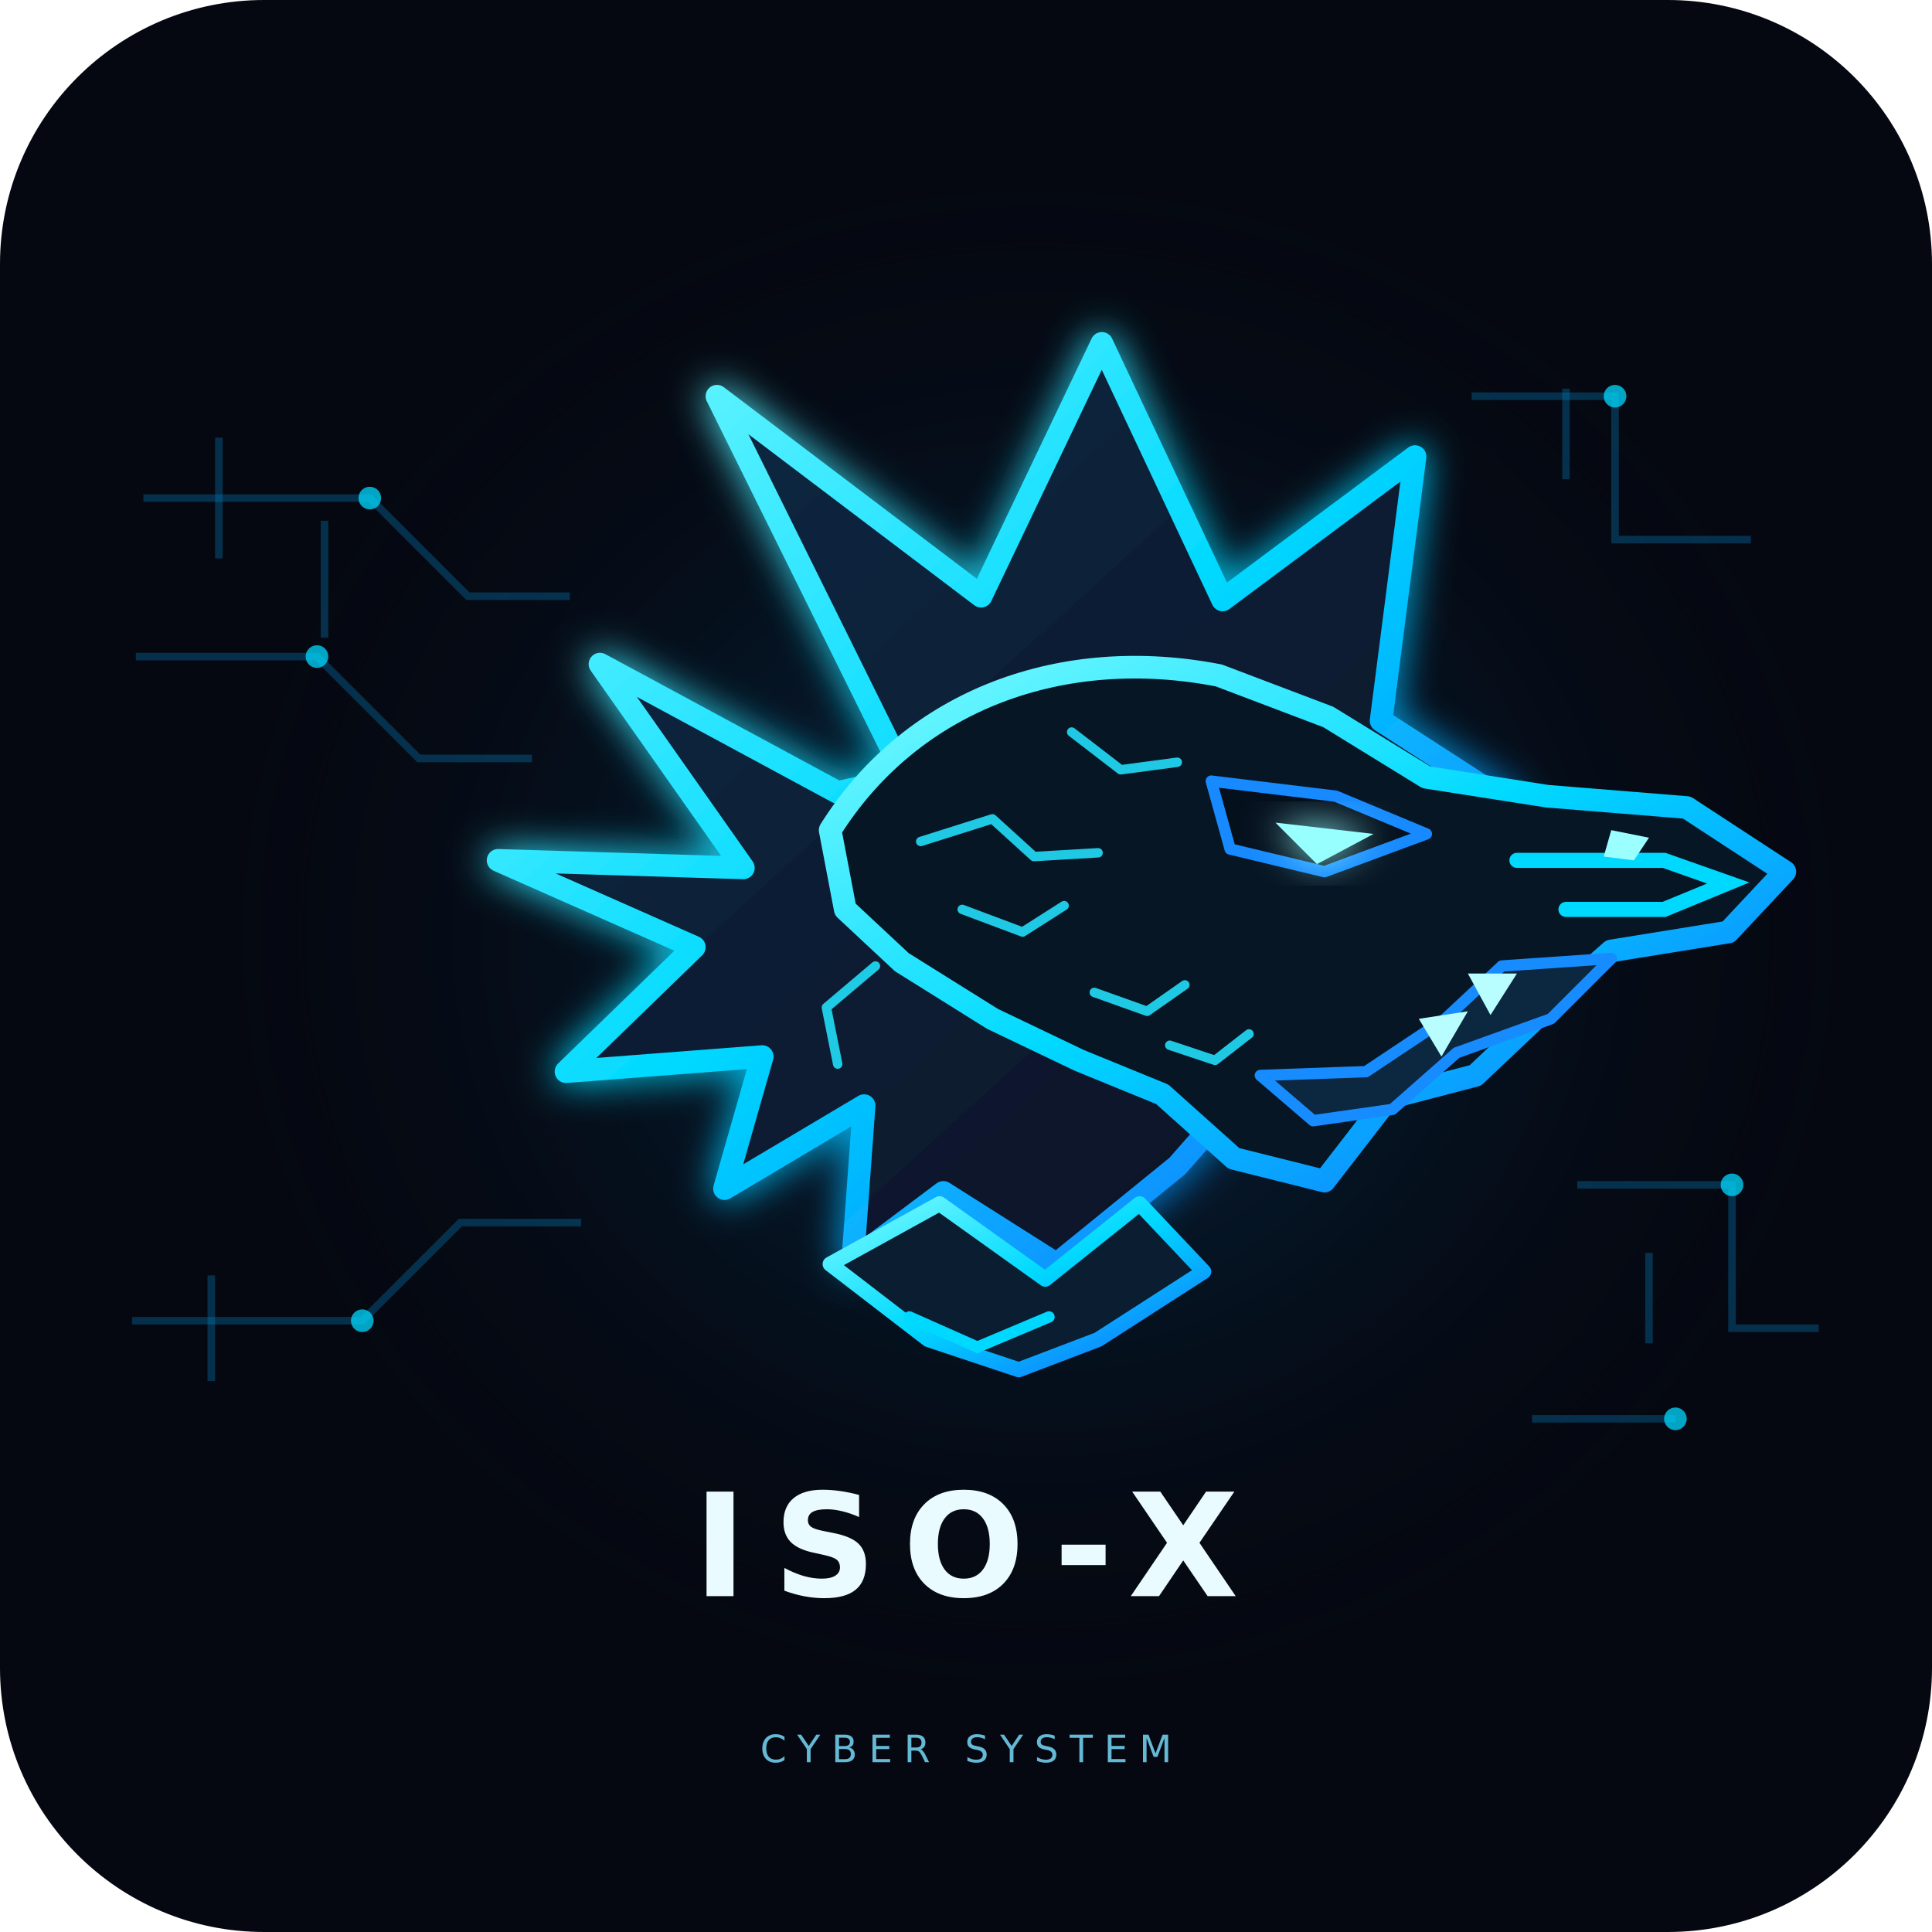
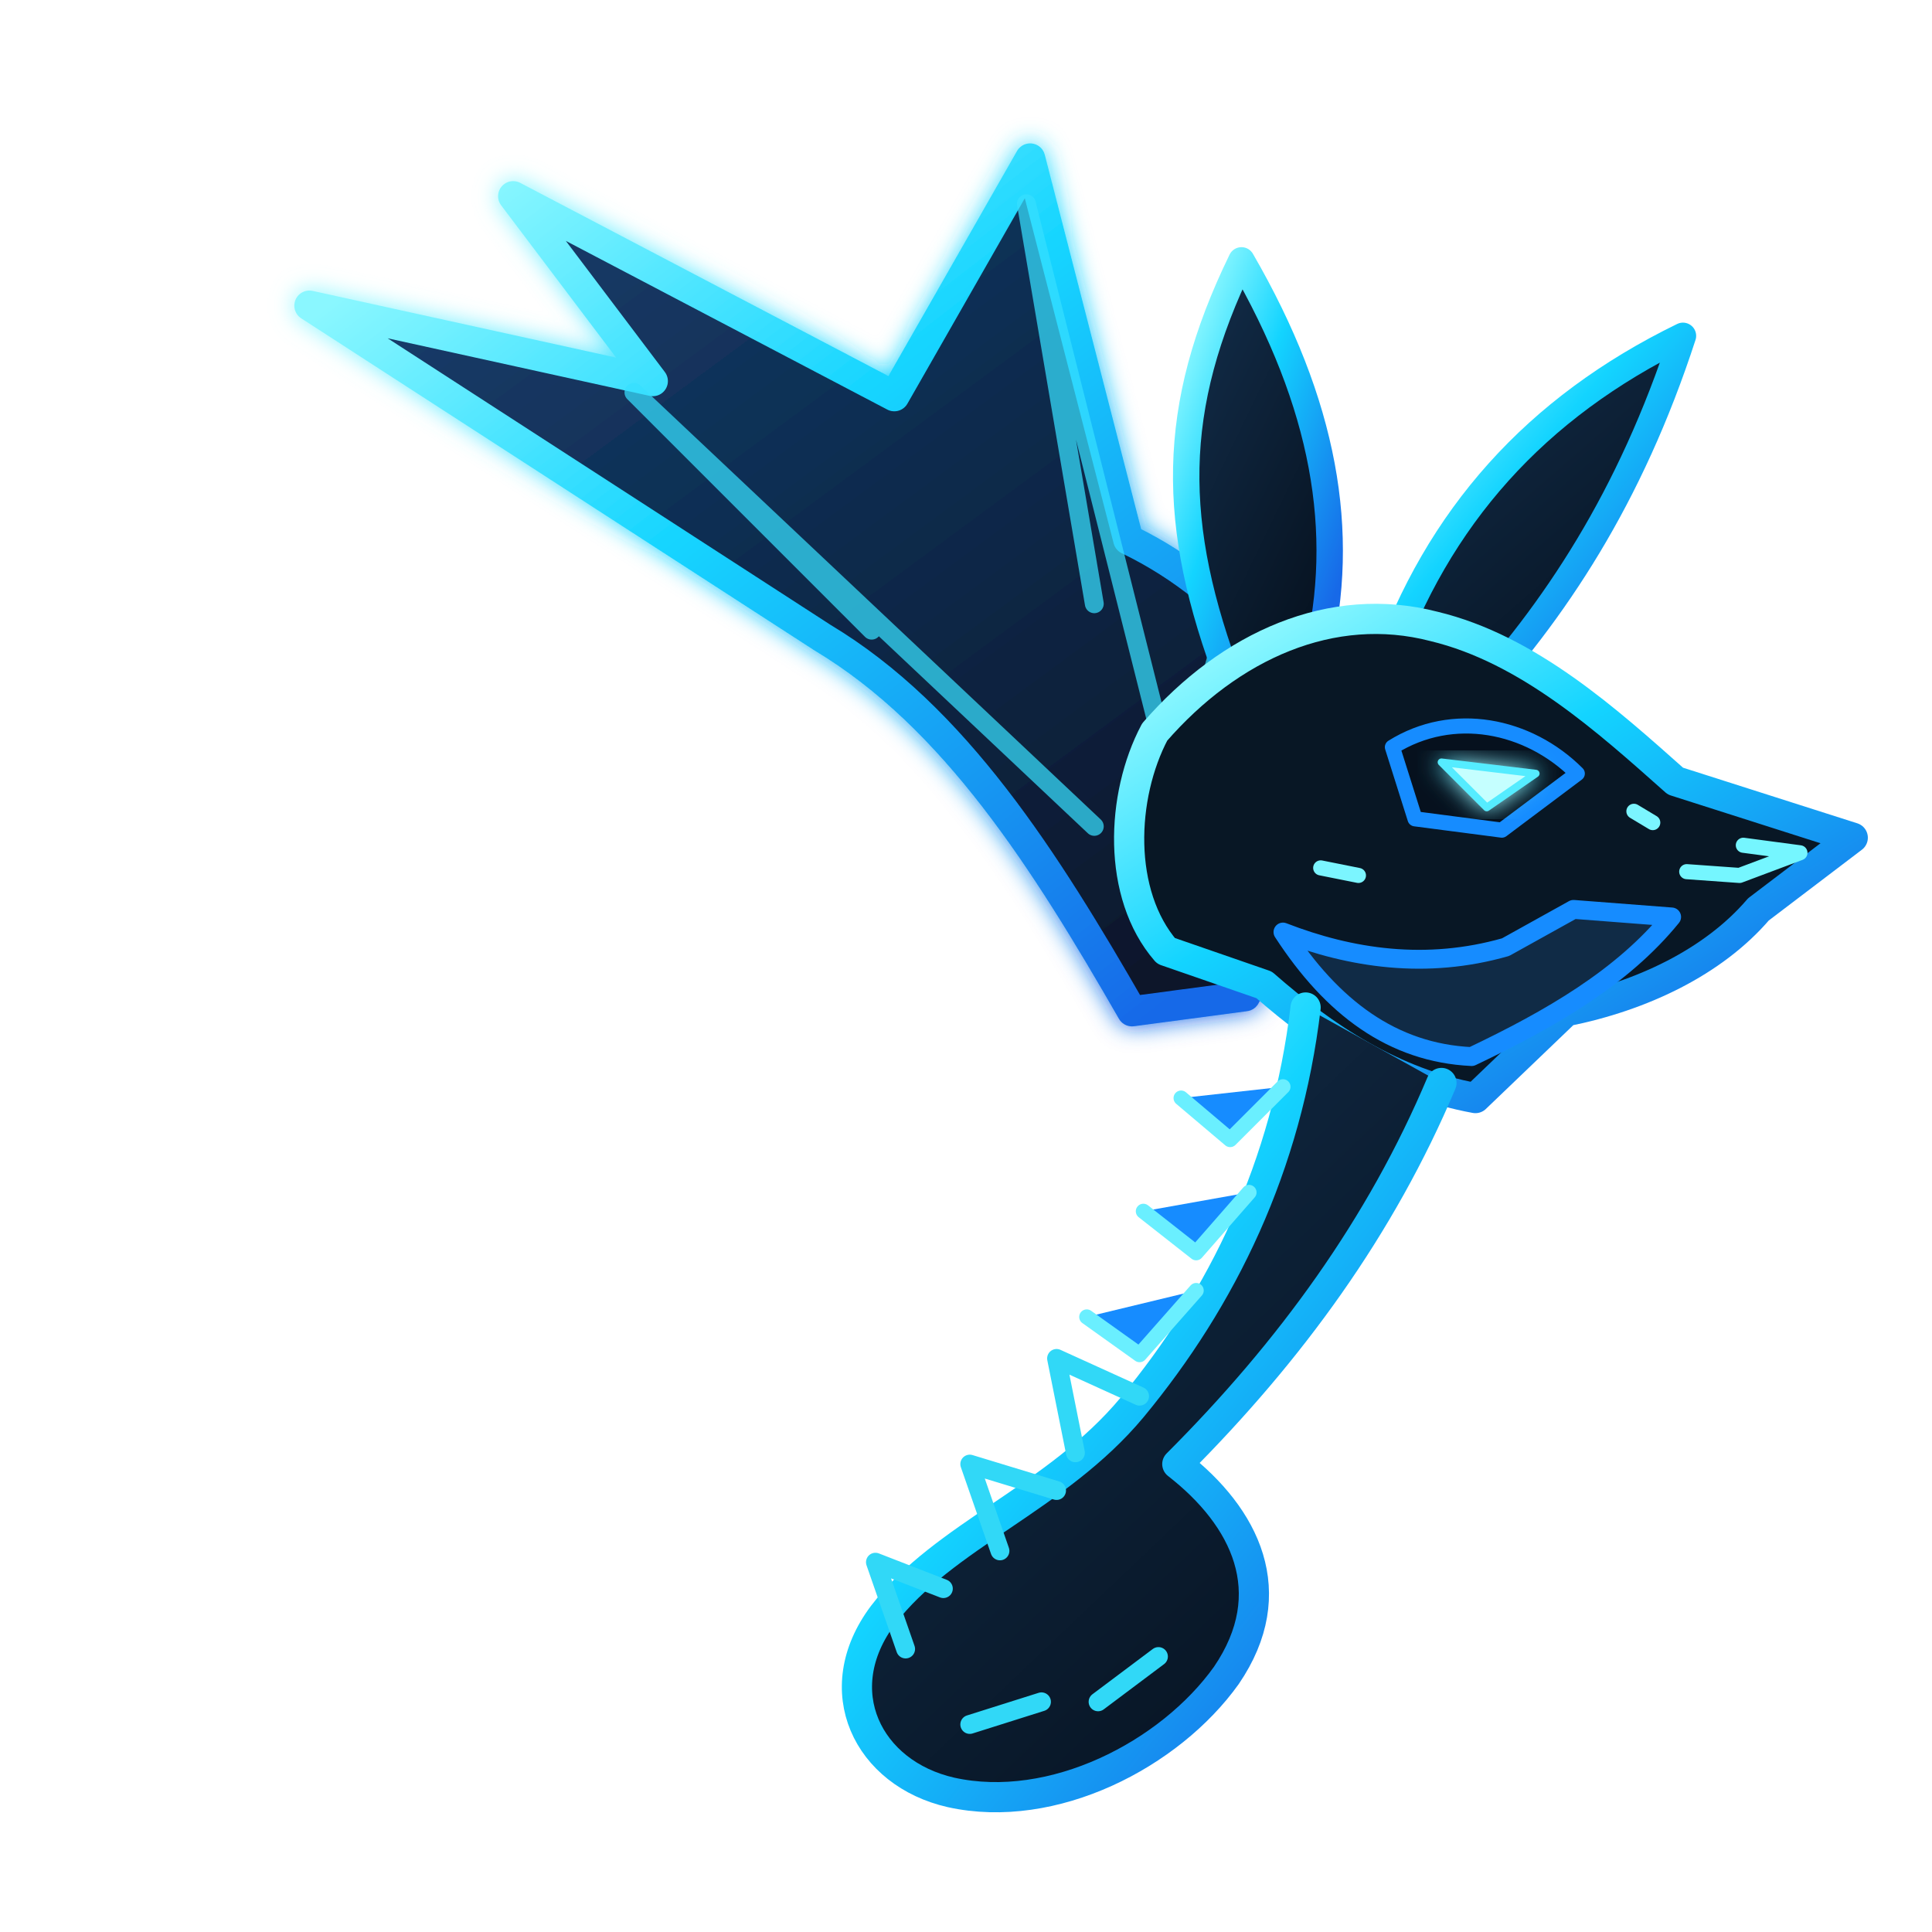
<svg xmlns="http://www.w3.org/2000/svg" viewBox="0 0 512 512" role="img" aria-labelledby="title desc">
  <defs>
-     <linearGradient id="neon" x1="0" y1="0" x2="1" y2="1">
-       <stop offset="0" stop-color="#7AFBFF" />
-       <stop offset=".48" stop-color="#00D9FF" />
-       <stop offset="1" stop-color="#1467FF" />
+     <linearGradient id="azure" x1=".12" y1=".08" x2=".9" y2=".92">
+       <stop stop-color="#8AF7FF" />
+       <stop offset=".38" stop-color="#13D4FF" />
+       <stop offset="1" stop-color="#1769E8" />
    </linearGradient>
-     <linearGradient id="armor" x1="0" y1="0" x2="1" y2="1">
-       <stop offset="0" stop-color="#102B48" />
-       <stop offset="1" stop-color="#06101F" />
+     <linearGradient id="membrane" x1=".1" y1=".1" x2=".9" y2="1">
+       <stop stop-color="#153D6C" />
+       <stop offset="1" stop-color="#071426" />
    </linearGradient>
-     <radialGradient id="halo">
-       <stop offset="0" stop-color="#06385B" stop-opacity=".78" />
-       <stop offset="1" stop-color="#050811" stop-opacity="0" />
-     </radialGradient>
-     <filter id="glow" x="-50%" y="-50%" width="200%" height="200%">
-       <feGaussianBlur stdDeviation="5" result="b" />
+     <linearGradient id="shadow" x1=".15" y1="0" x2=".85" y2="1">
+       <stop stop-color="#122D4A" />
+       <stop offset="1" stop-color="#06111E" />
+     </linearGradient>
+     <filter id="glow" x="-.25" y="-.25" width="1.5" height="1.5">
+       <feGaussianBlur stdDeviation="3" result="blur" />
      <feMerge>
-         <feMergeNode in="b" />
+         <feMergeNode in="blur" />
        <feMergeNode in="SourceGraphic" />
      </feMerge>
    </filter>
-     <filter id="soft" x="-40%" y="-40%" width="180%" height="180%">
-       <feGaussianBlur stdDeviation="12" />
-     </filter>
  </defs>
-   <rect width="512" height="512" rx="70" fill="#050811" />
-   <ellipse cx="275" cy="248" rx="226" ry="210" fill="url(#halo)" />
-   <g fill="none" stroke="#0879B5" stroke-opacity=".36" stroke-width="2">
-     <path d="M38 132H98L124 158H151M36 174H84L111 201H141M35 350H96L122 324H154M390 105H428V143H464M418 314H459V352H482M406 376H444" />
-     <path d="M58 116v32m28-10v31m-30 169v28m359-263v24m22 205v24" />
+   <g stroke-linecap="round" stroke-linejoin="round">
+     <path d="M300 268C277 228 253 190 218 169L82 81 173 101 136 52 237 105 273 42 299 143C328 157 349 184 356 214L330 264Z" fill="url(#membrane)" stroke="url(#azure)" stroke-width="8" filter="url(#glow)" />
+     <path d="M290 219 168 104 231 167M310 205 272 54 290 160M330 213 339 115 320 183" fill="none" stroke="#36DFFF" stroke-opacity=".72" stroke-width="5" />
+     <path d="M326 181C310 139 310 108 329 69 351 107 357 141 349 174Z" fill="url(#shadow)" stroke="url(#azure)" stroke-width="7" />
+     <path d="M367 177C381 137 407 108 446 89 432 132 412 162 389 187Z" fill="url(#shadow)" stroke="url(#azure)" stroke-width="7" />
+     <path d="M306 194C326 171 353 159 380 166 405 172 426 191 444 207L491 222 466 241C454 255 435 264 415 268L391 291C369 287 351 275 335 261L309 252C296 237 297 211 306 194Z" fill="#081725" stroke="url(#azure)" stroke-width="8" />
+     <path d="M340 247C358 254 378 257 399 251L417 241 443 243C430 259 411 270 390 280 369 279 353 267 340 247Z" fill="#102B46" stroke="#168CFF" stroke-width="5" />
+     <path d="M369 198C385 188 405 192 418 205L398 220 375 217Z" fill="#06111E" stroke="#168CFF" stroke-width="4" />
+     <path d="M382 202 407 205 394 214Z" fill="#C5FFFF" stroke="#54ECFF" stroke-width="2" filter="url(#glow)" />
+     <path d="M462 224 477 226 461 232 447 231" fill="none" stroke="#75F6FF" stroke-width="4" />
+     <path d="M350 230 360 232M433 215 438 218" fill="none" stroke="#7BF5FF" stroke-width="4" />
+     <path d="M346 267C341 309 324 344 300 373 280 397 250 407 234 428 219 448 230 470 252 475 279 481 310 465 325 444 340 422 330 402 312 388 342 358 366 325 382 287" fill="url(#shadow)" stroke="url(#azure)" stroke-width="8" />
+     <path d="M302 370 280 360 285 385M280 395 257 388 265 411M250 421 232 414 240 437M257 457 276 451M291 451 307 439" fill="none" stroke="#31D8F7" stroke-width="5" />
+     <path d="M313 291 326 302 340 288M303 321 317 332 331 316M288 349 302 359 317 342" fill="#168CFF" stroke="#6AEFFF" stroke-width="4" />
  </g>
-   <g fill="#00D9FF" opacity=".75">
-     <circle cx="98" cy="132" r="3" />
-     <circle cx="84" cy="174" r="3" />
-     <circle cx="96" cy="350" r="3" />
-     <circle cx="428" cy="105" r="3" />
-     <circle cx="459" cy="314" r="3" />
-     <circle cx="444" cy="376" r="3" />
-   </g>
-   <path d="M240 206 190 105 260 158 292 91 324 159 375 121 366 191 400 213            367 245 341 276 312 309 280 335 250 316 226 334 229 293 192 315 202 280            150 284 184 251 132 228 197 230 159 176 222 210Z" fill="url(#armor)" stroke="url(#neon)" stroke-width="6" stroke-linejoin="round" filter="url(#glow)" />
-   <path d="M220 220            C242 185 282 171 323 179            L352 190 378 206 410 211 447 214 473 231            458 247 427 252 410 267 391 285 368 291            351 313 327 307 308 290 286 281 263 270            239 255 224 241Z" fill="#071625" stroke="url(#neon)" stroke-width="6" stroke-linejoin="round" />
-   <path d="M321 207 354 211 378 221 351 231 326 225Z" fill="#05101D" stroke="#178AFF" stroke-width="3" stroke-linejoin="round" />
-   <path d="M338 218 364 221 349 229Z" fill="#98FFFF" filter="url(#glow)" />
-   <path d="M402 228 441 228 458 234 441 241 415 241" fill="none" stroke="#00D9FF" stroke-width="4" stroke-linecap="round" />
-   <path d="M427 220 437 222 433 228 425 227Z" fill="#9BFFFF" />
-   <path d="M398 256 427 254 411 270 386 279 369 294 348 297 334 285 362 284 383 270Z" fill="#0C2740" stroke="#168CFF" stroke-width="3" stroke-linejoin="round" />
-   <path d="M389 258 395 269 402 258M376 270 382 280 389 268" fill="#B8FDFF" />
-   <g fill="none" stroke="#21DDF8" stroke-width="2.5" stroke-linecap="round" stroke-linejoin="round" opacity=".9">
-     <path d="M244 223 263 217 274 227 291 226M255 241 271 247 282 240M284 194 297 204 312 202" />
-     <path d="M290 263 304 268 314 261M310 277 322 281 331 274M232 256 219 267 222 282" />
-   </g>
-   <path d="M220 335 249 319 277 339 302 319 319 337 291 355 270 363 246 355Z" fill="#0B1E31" stroke="url(#neon)" stroke-width="4" stroke-linejoin="round" />
-   <path d="M241 349 259 357 278 349" fill="none" stroke="#00D9FF" stroke-width="3" stroke-linecap="round" />
-   <text x="256" y="423" fill="#EAFBFF" font-family="DejaVu Sans, sans-serif" font-size="38" font-weight="700" letter-spacing="7" text-anchor="middle">ISO-X</text>
-   <path d="M174 443H338" stroke="url(#neon)" stroke-width="3" stroke-linecap="round" />
-   <text x="256" y="467" fill="#65B9D5" font-family="DejaVu Sans, sans-serif" font-size="10" letter-spacing="3" text-anchor="middle">CYBER SYSTEM</text>
</svg>
